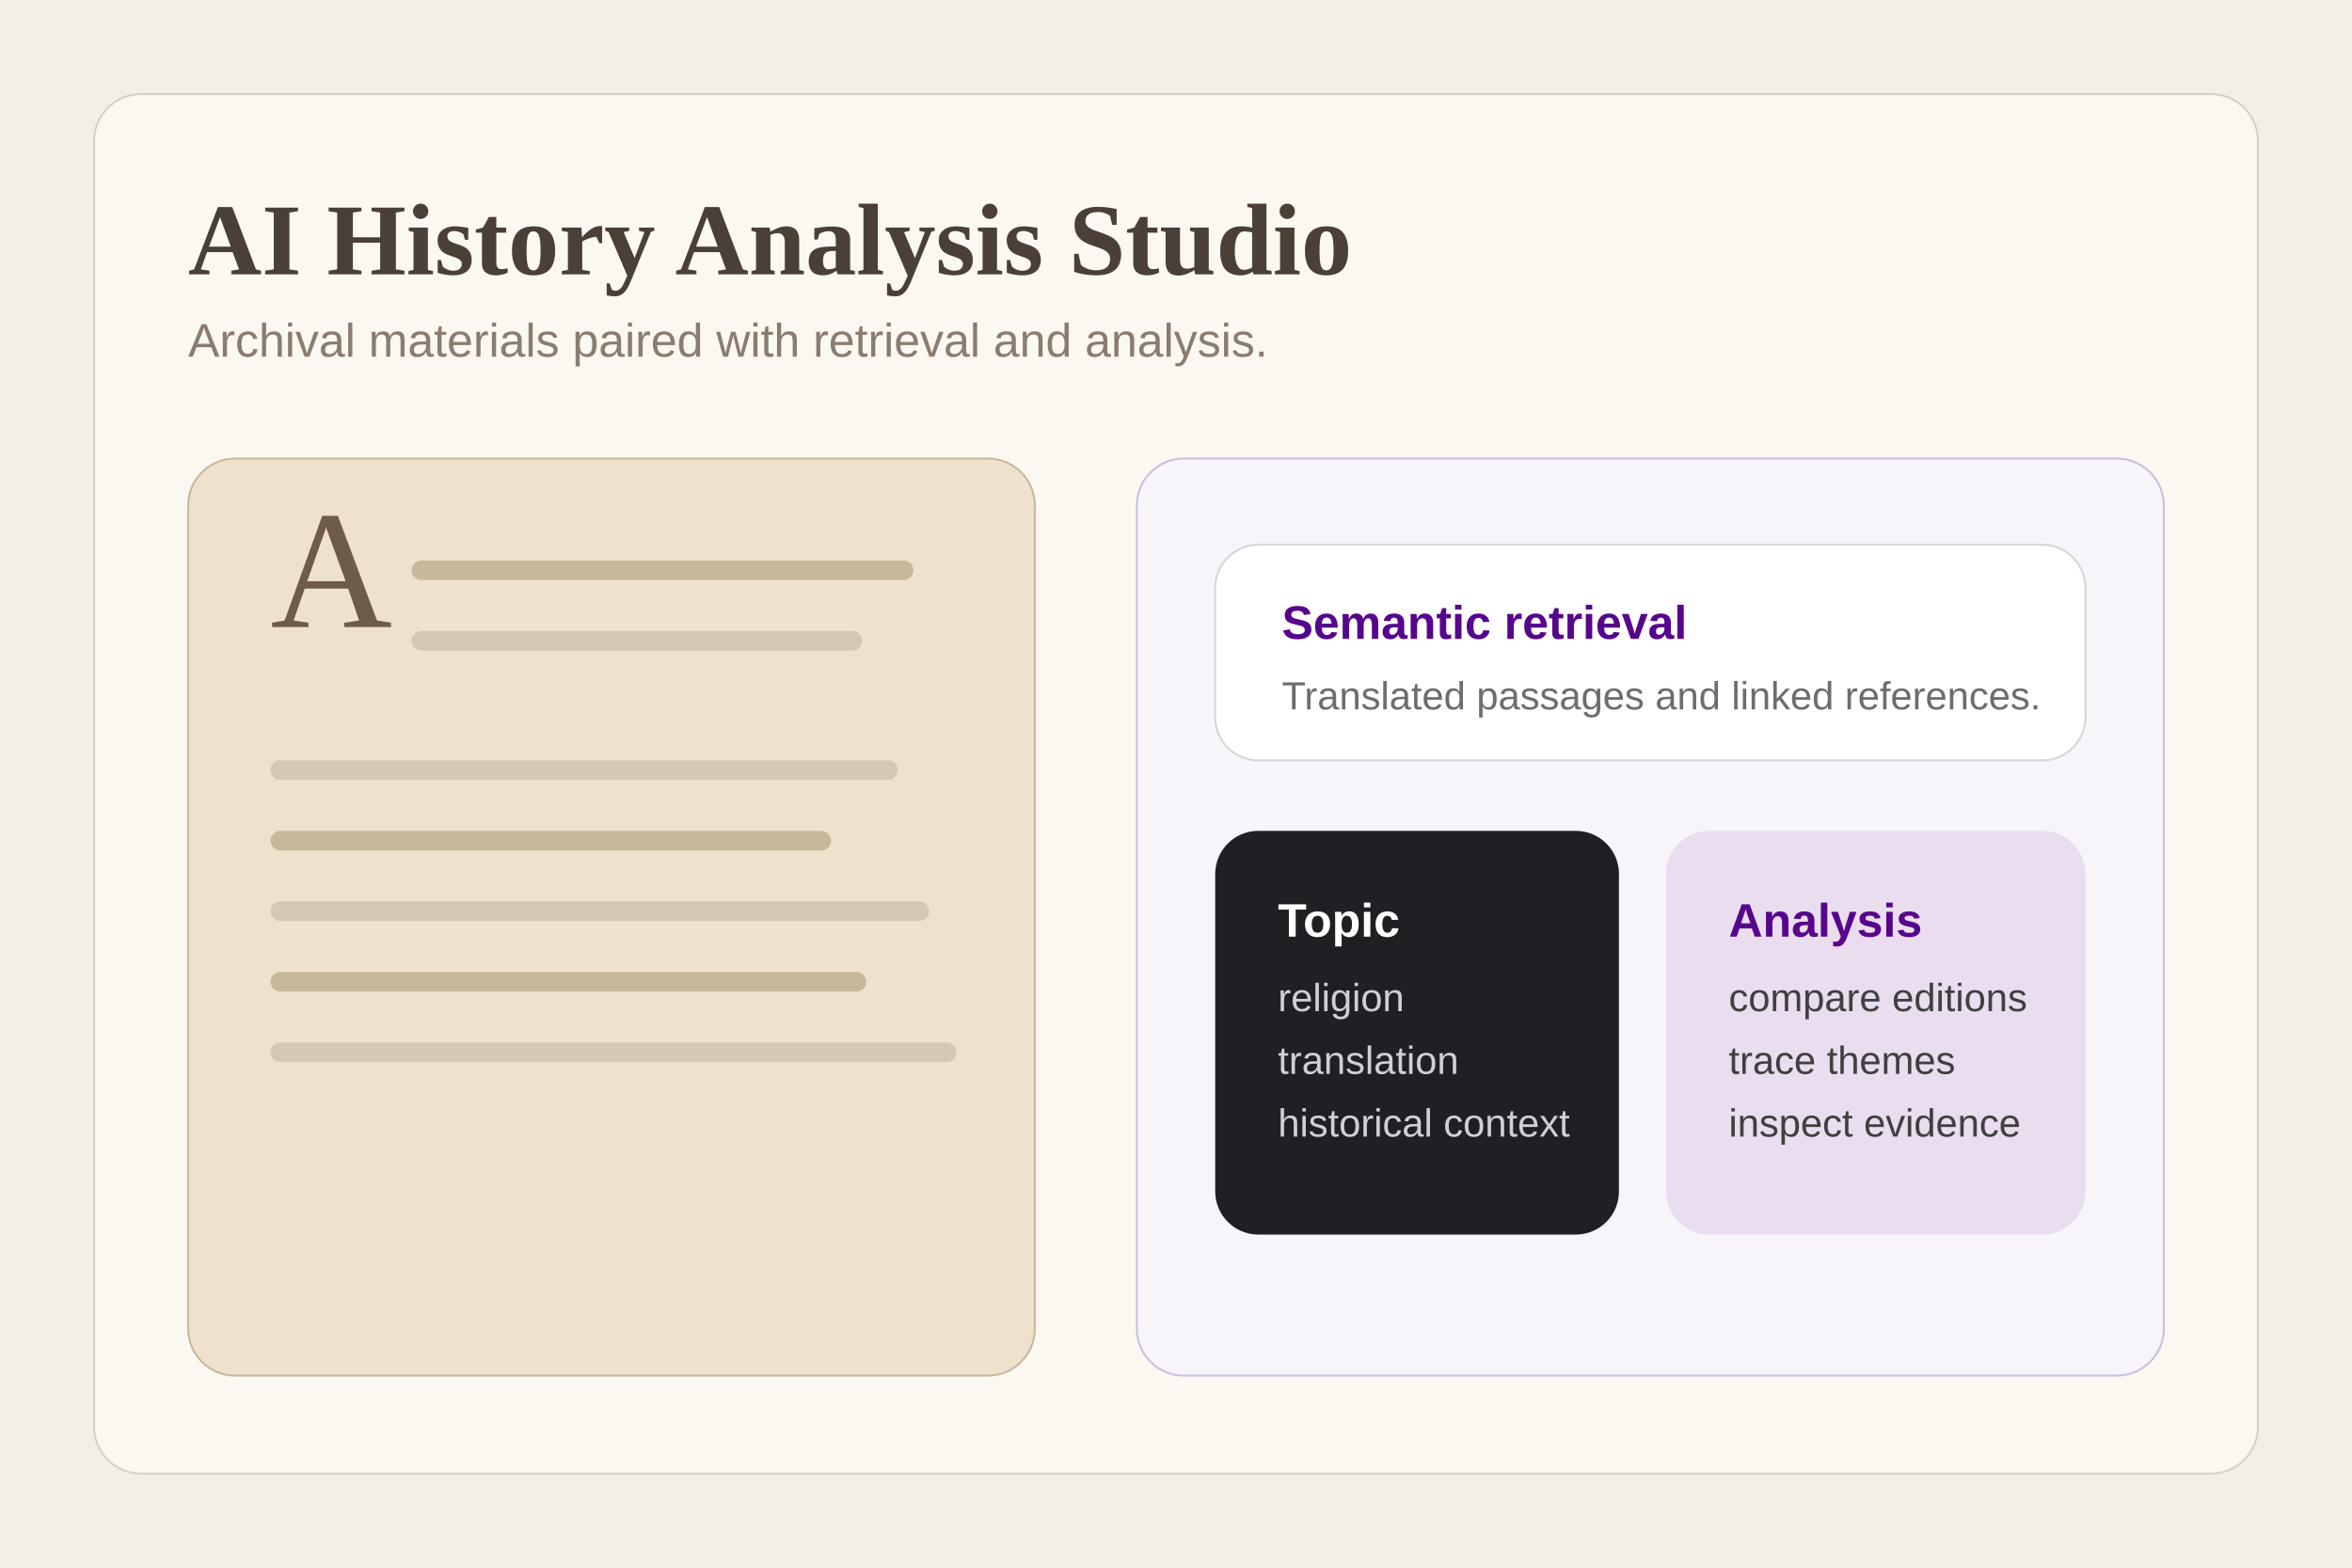
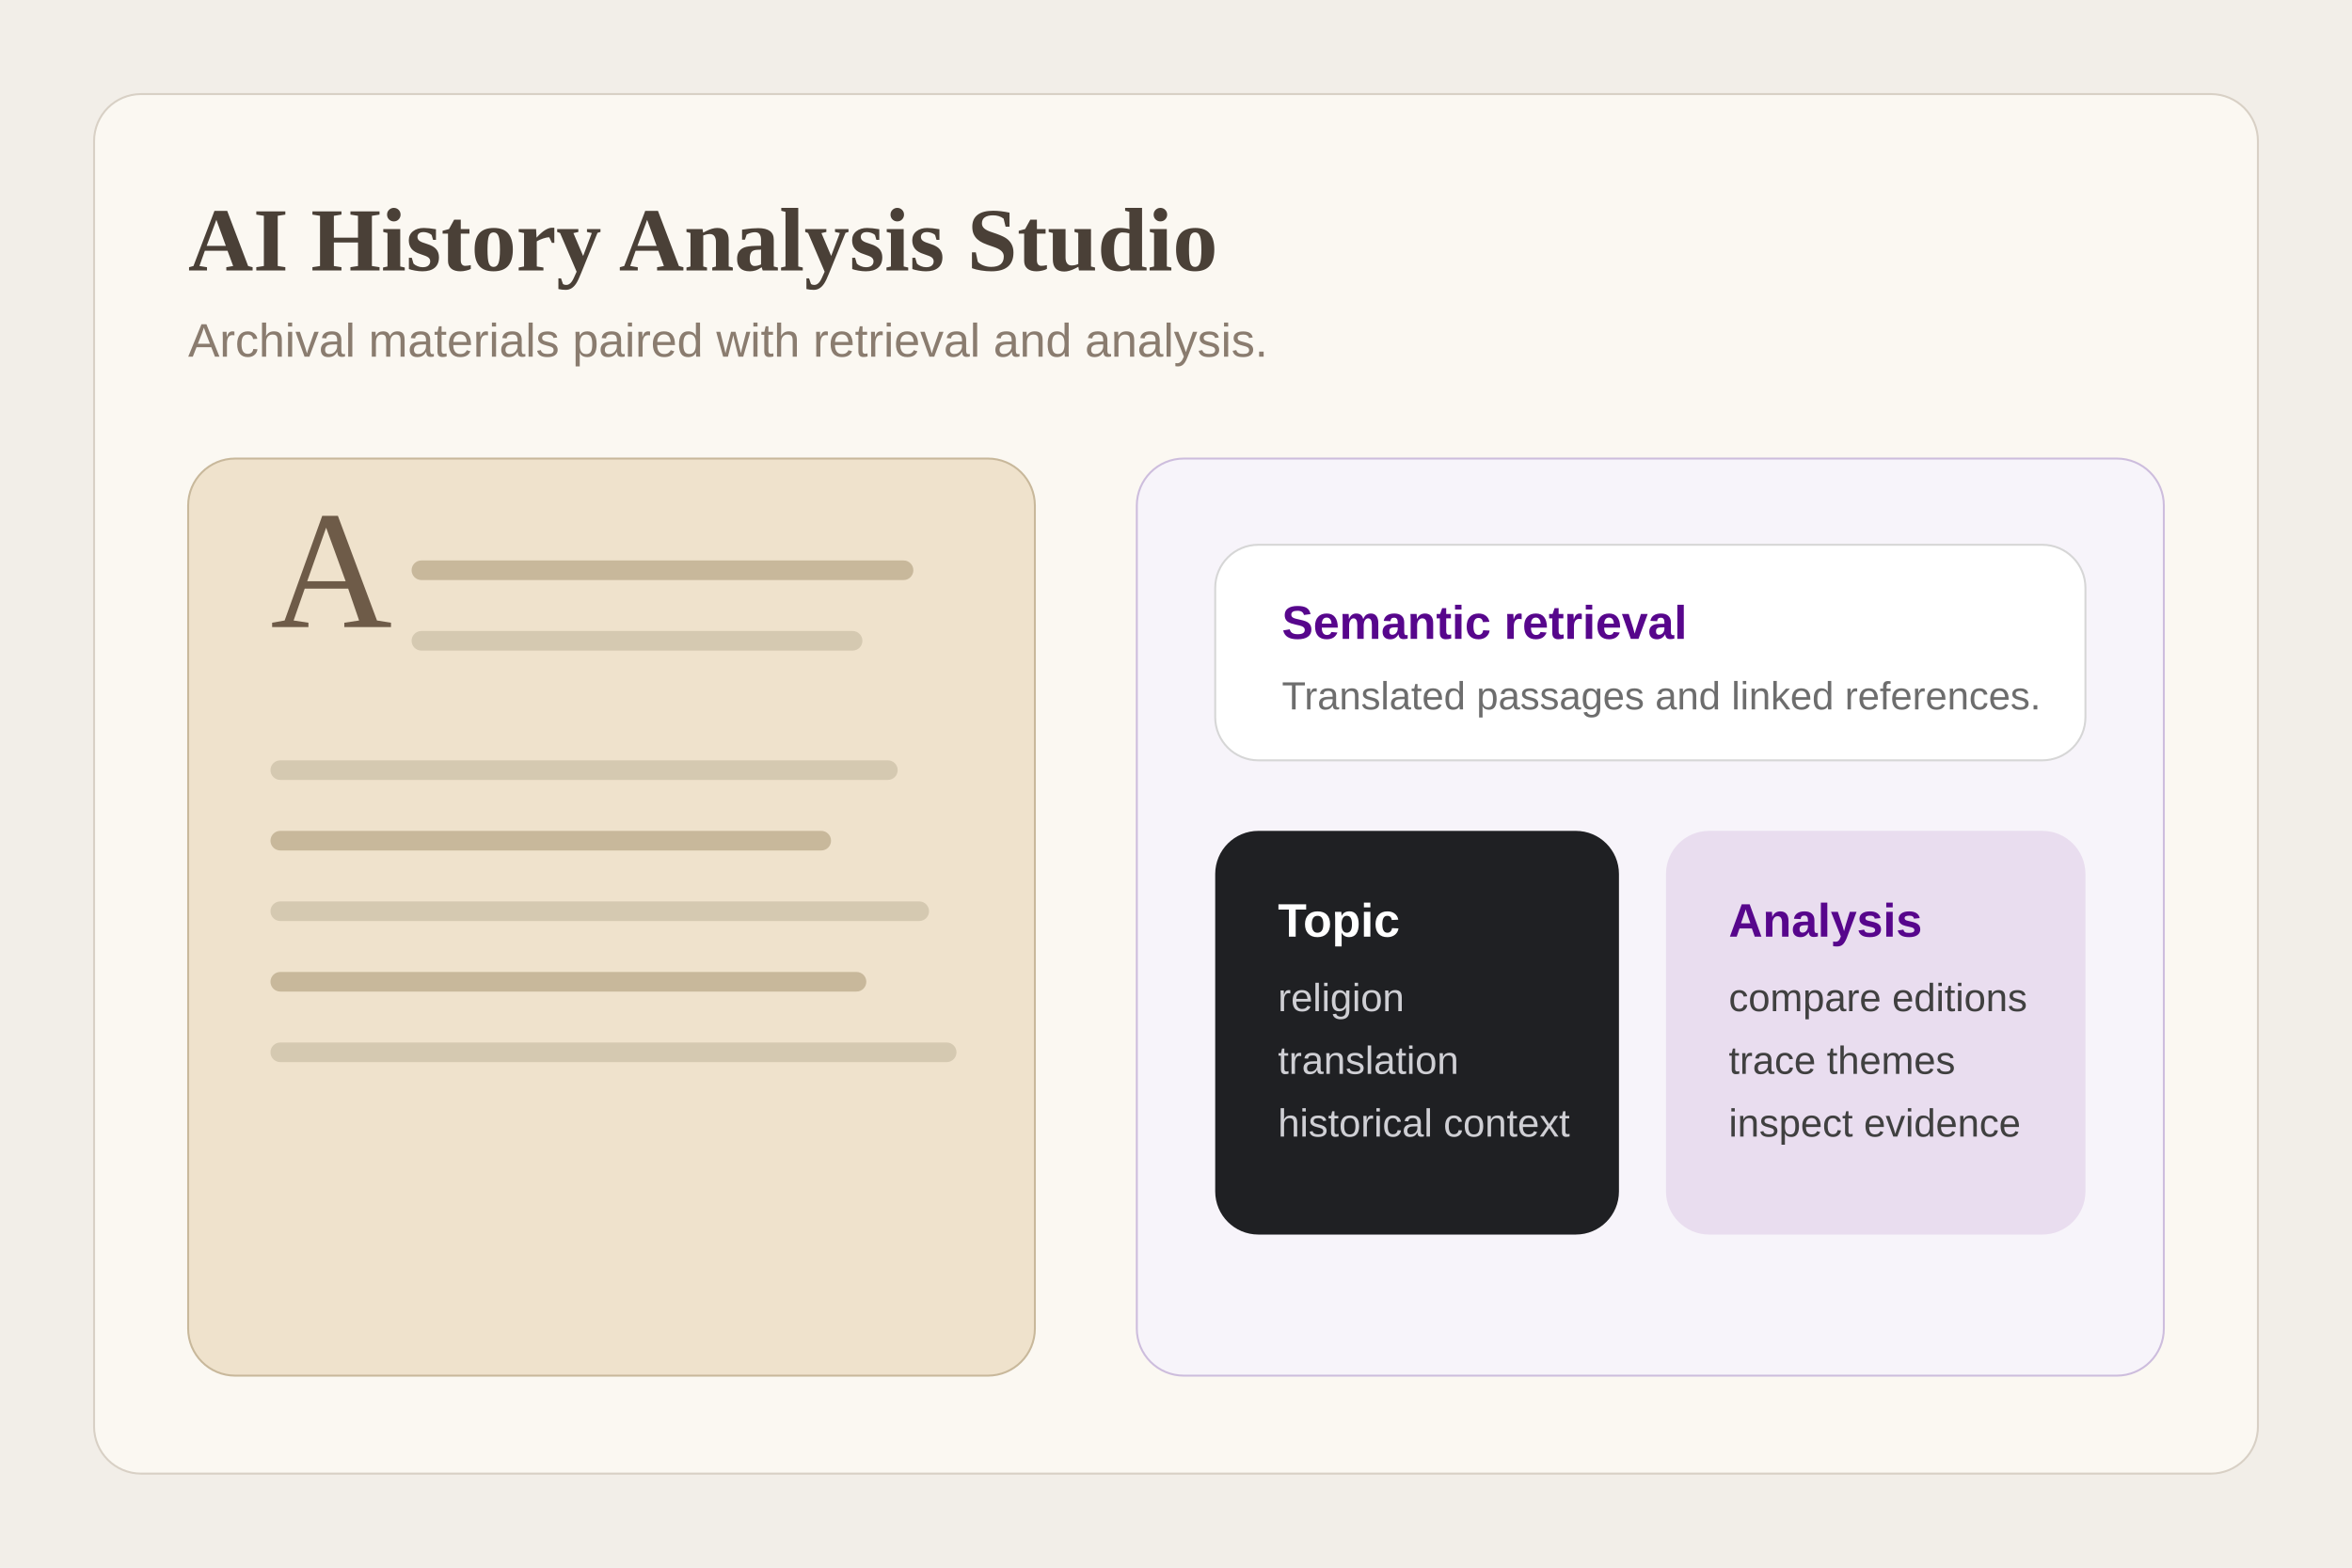
<svg xmlns="http://www.w3.org/2000/svg" width="1200" height="800" viewBox="0 0 1200 800" fill="none">
  <rect width="1200" height="800" fill="#F2EEE8" />
  <rect x="48" y="48" width="1104" height="704" rx="24" fill="#FBF8F2" stroke="#D8D0C5" />
-   <text x="96" y="140" fill="#4A4037" font-family="Georgia, 'Times New Roman', serif" font-size="52" font-weight="700">AI History Analysis Studio</text>
+   <text x="96" y="138" fill="#4A4037" font-family="Georgia, 'Times New Roman', serif" font-size="46" font-weight="700">AI History Analysis Studio</text>
  <text x="96" y="182" fill="#8A7C6F" font-family="Arial, Helvetica, sans-serif" font-size="24">Archival materials paired with retrieval and analysis.</text>
  <rect x="96" y="234" width="432" height="468" rx="24" fill="#EFE2CC" stroke="#C8B89B" />
  <text x="138" y="320" fill="#6E5B48" font-family="Georgia, 'Times New Roman', serif" font-size="86">A</text>
  <rect x="210" y="286" width="256" height="10" rx="5" fill="#C8B89B" />
  <rect x="210" y="322" width="230" height="10" rx="5" fill="#D5C9B1" />
  <rect x="138" y="388" width="320" height="10" rx="5" fill="#D5C9B1" />
  <rect x="138" y="424" width="286" height="10" rx="5" fill="#C8B89B" />
  <rect x="138" y="460" width="336" height="10" rx="5" fill="#D5C9B1" />
  <rect x="138" y="496" width="304" height="10" rx="5" fill="#C8B89B" />
  <rect x="138" y="532" width="350" height="10" rx="5" fill="#D5C9B1" />
  <rect x="580" y="234" width="524" height="468" rx="24" fill="#F7F4FA" stroke="#CDBDDD" />
  <rect x="620" y="278" width="444" height="110" rx="22" fill="#FFFFFF" stroke="#D6D6D6" />
  <text x="654" y="326" fill="#57068C" font-family="Arial, Helvetica, sans-serif" font-size="24" font-weight="700">Semantic retrieval</text>
  <text x="654" y="362" fill="#6D6D6D" font-family="Arial, Helvetica, sans-serif" font-size="20">Translated passages and linked references.</text>
  <rect x="620" y="424" width="206" height="206" rx="22" fill="#1F2023" />
  <text x="652" y="478" fill="#FFFFFF" font-family="Arial, Helvetica, sans-serif" font-size="24" font-weight="700">Topic</text>
  <text x="652" y="516" fill="#CFCFD4" font-family="Arial, Helvetica, sans-serif" font-size="20">religion</text>
  <text x="652" y="548" fill="#CFCFD4" font-family="Arial, Helvetica, sans-serif" font-size="20">translation</text>
  <text x="652" y="580" fill="#CFCFD4" font-family="Arial, Helvetica, sans-serif" font-size="20">historical context</text>
  <rect x="850" y="424" width="214" height="206" rx="22" fill="#E9DDEF" />
  <text x="882" y="478" fill="#57068C" font-family="Arial, Helvetica, sans-serif" font-size="24" font-weight="700">Analysis</text>
  <text x="882" y="516" fill="#404040" font-family="Arial, Helvetica, sans-serif" font-size="20">compare editions</text>
  <text x="882" y="548" fill="#404040" font-family="Arial, Helvetica, sans-serif" font-size="20">trace themes</text>
  <text x="882" y="580" fill="#404040" font-family="Arial, Helvetica, sans-serif" font-size="20">inspect evidence</text>
</svg>
